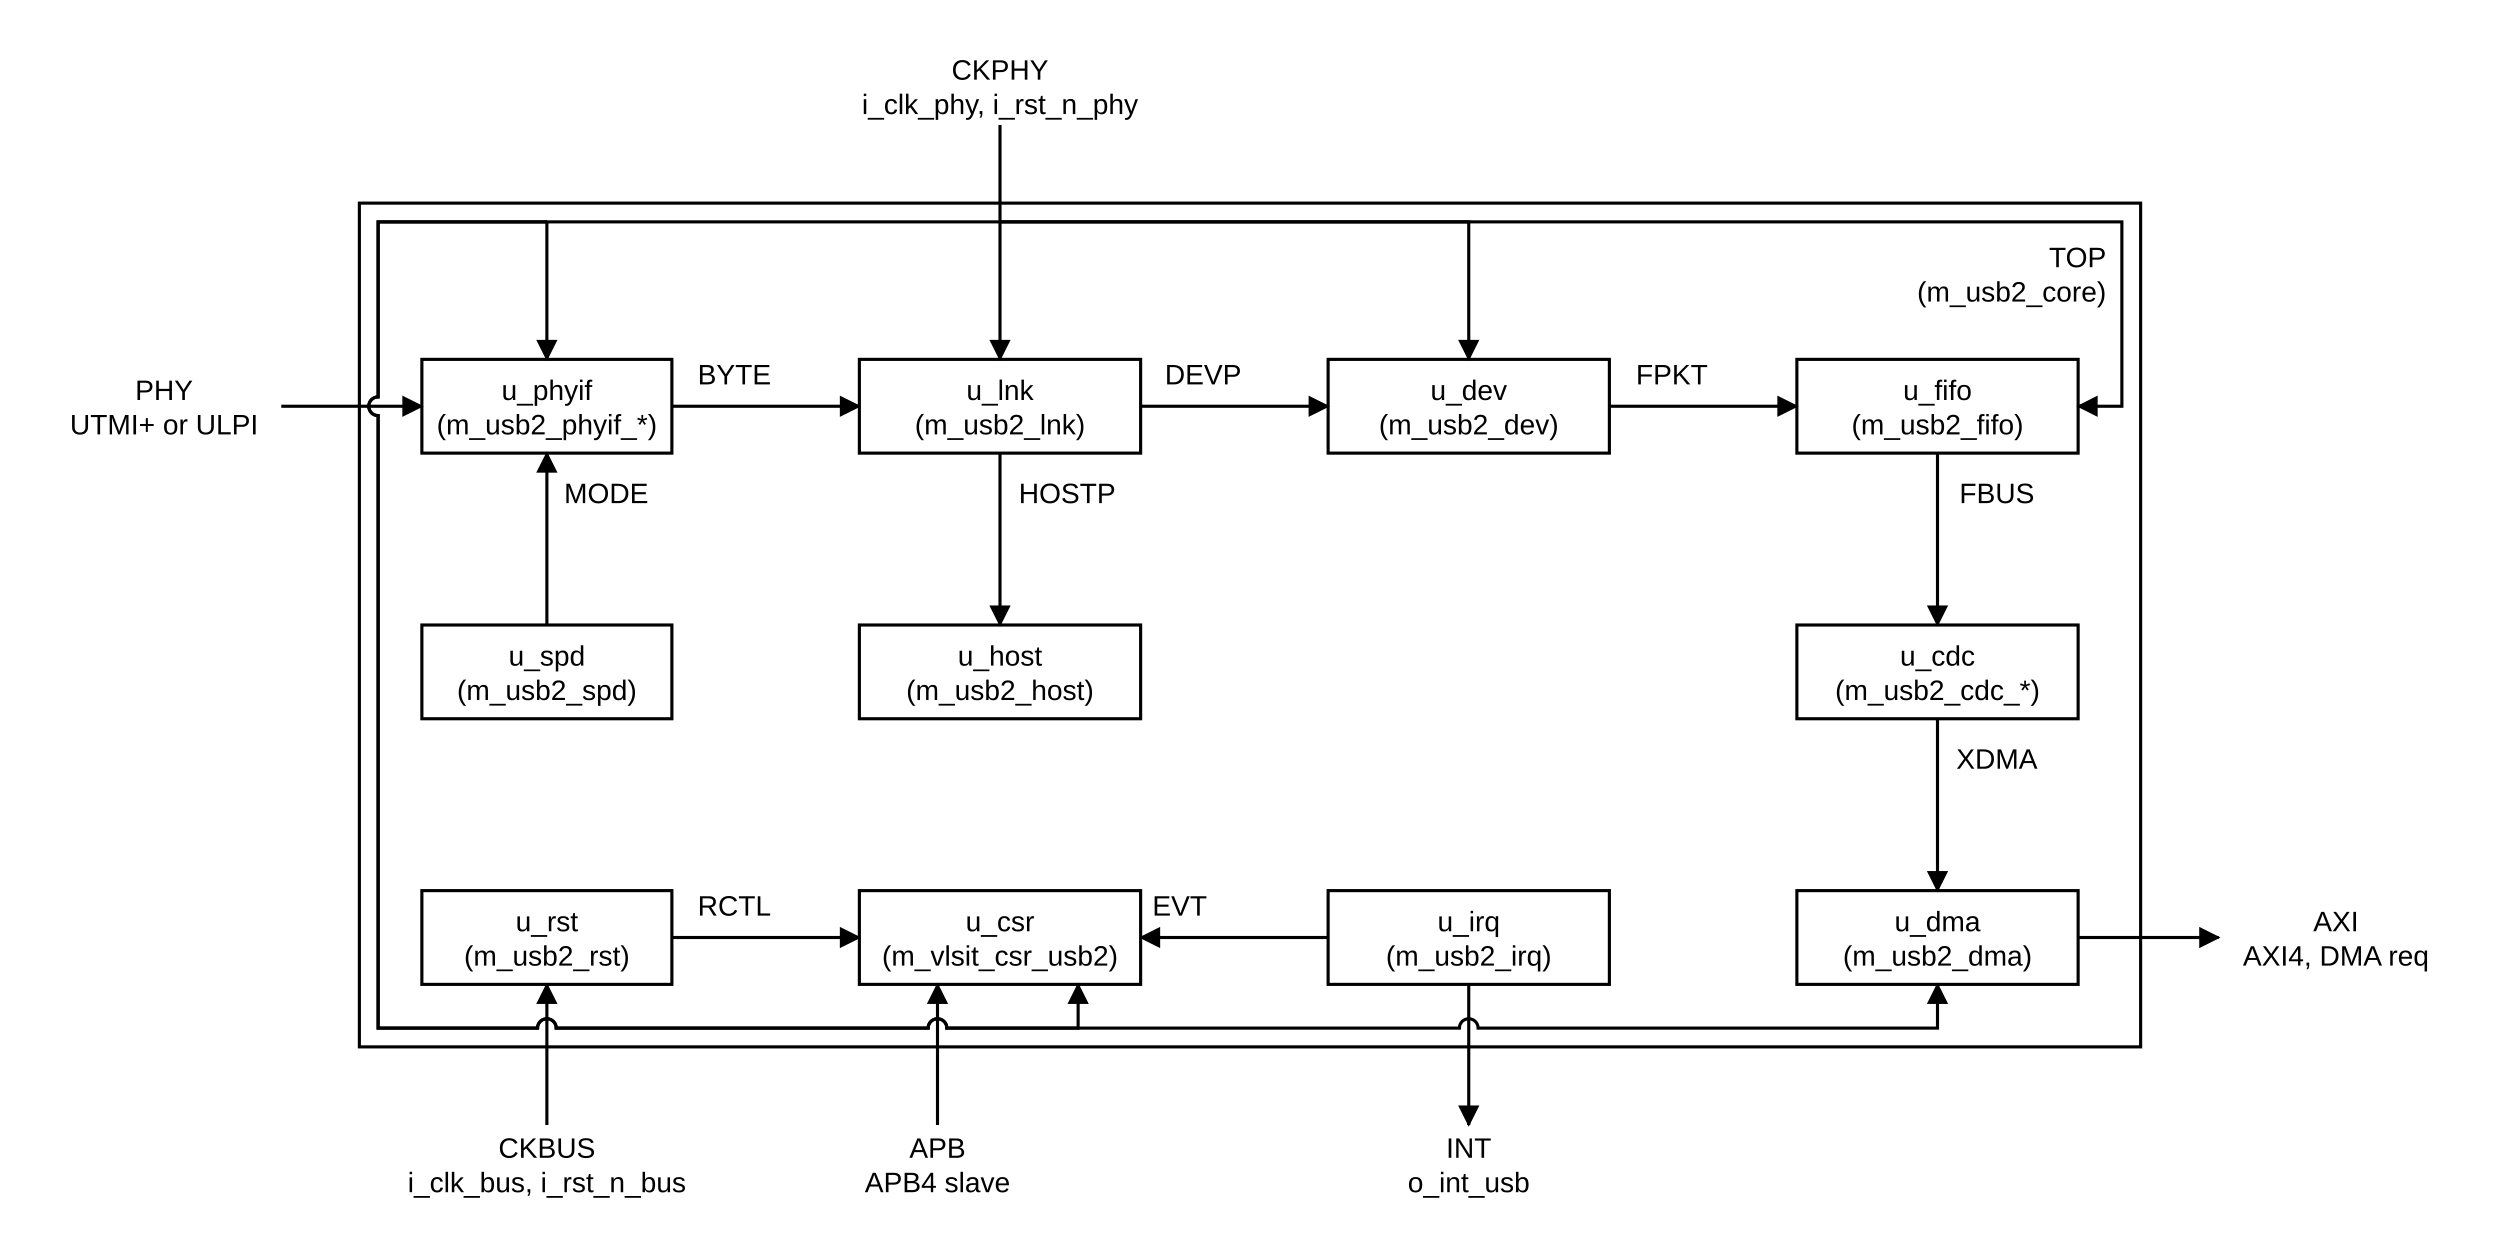
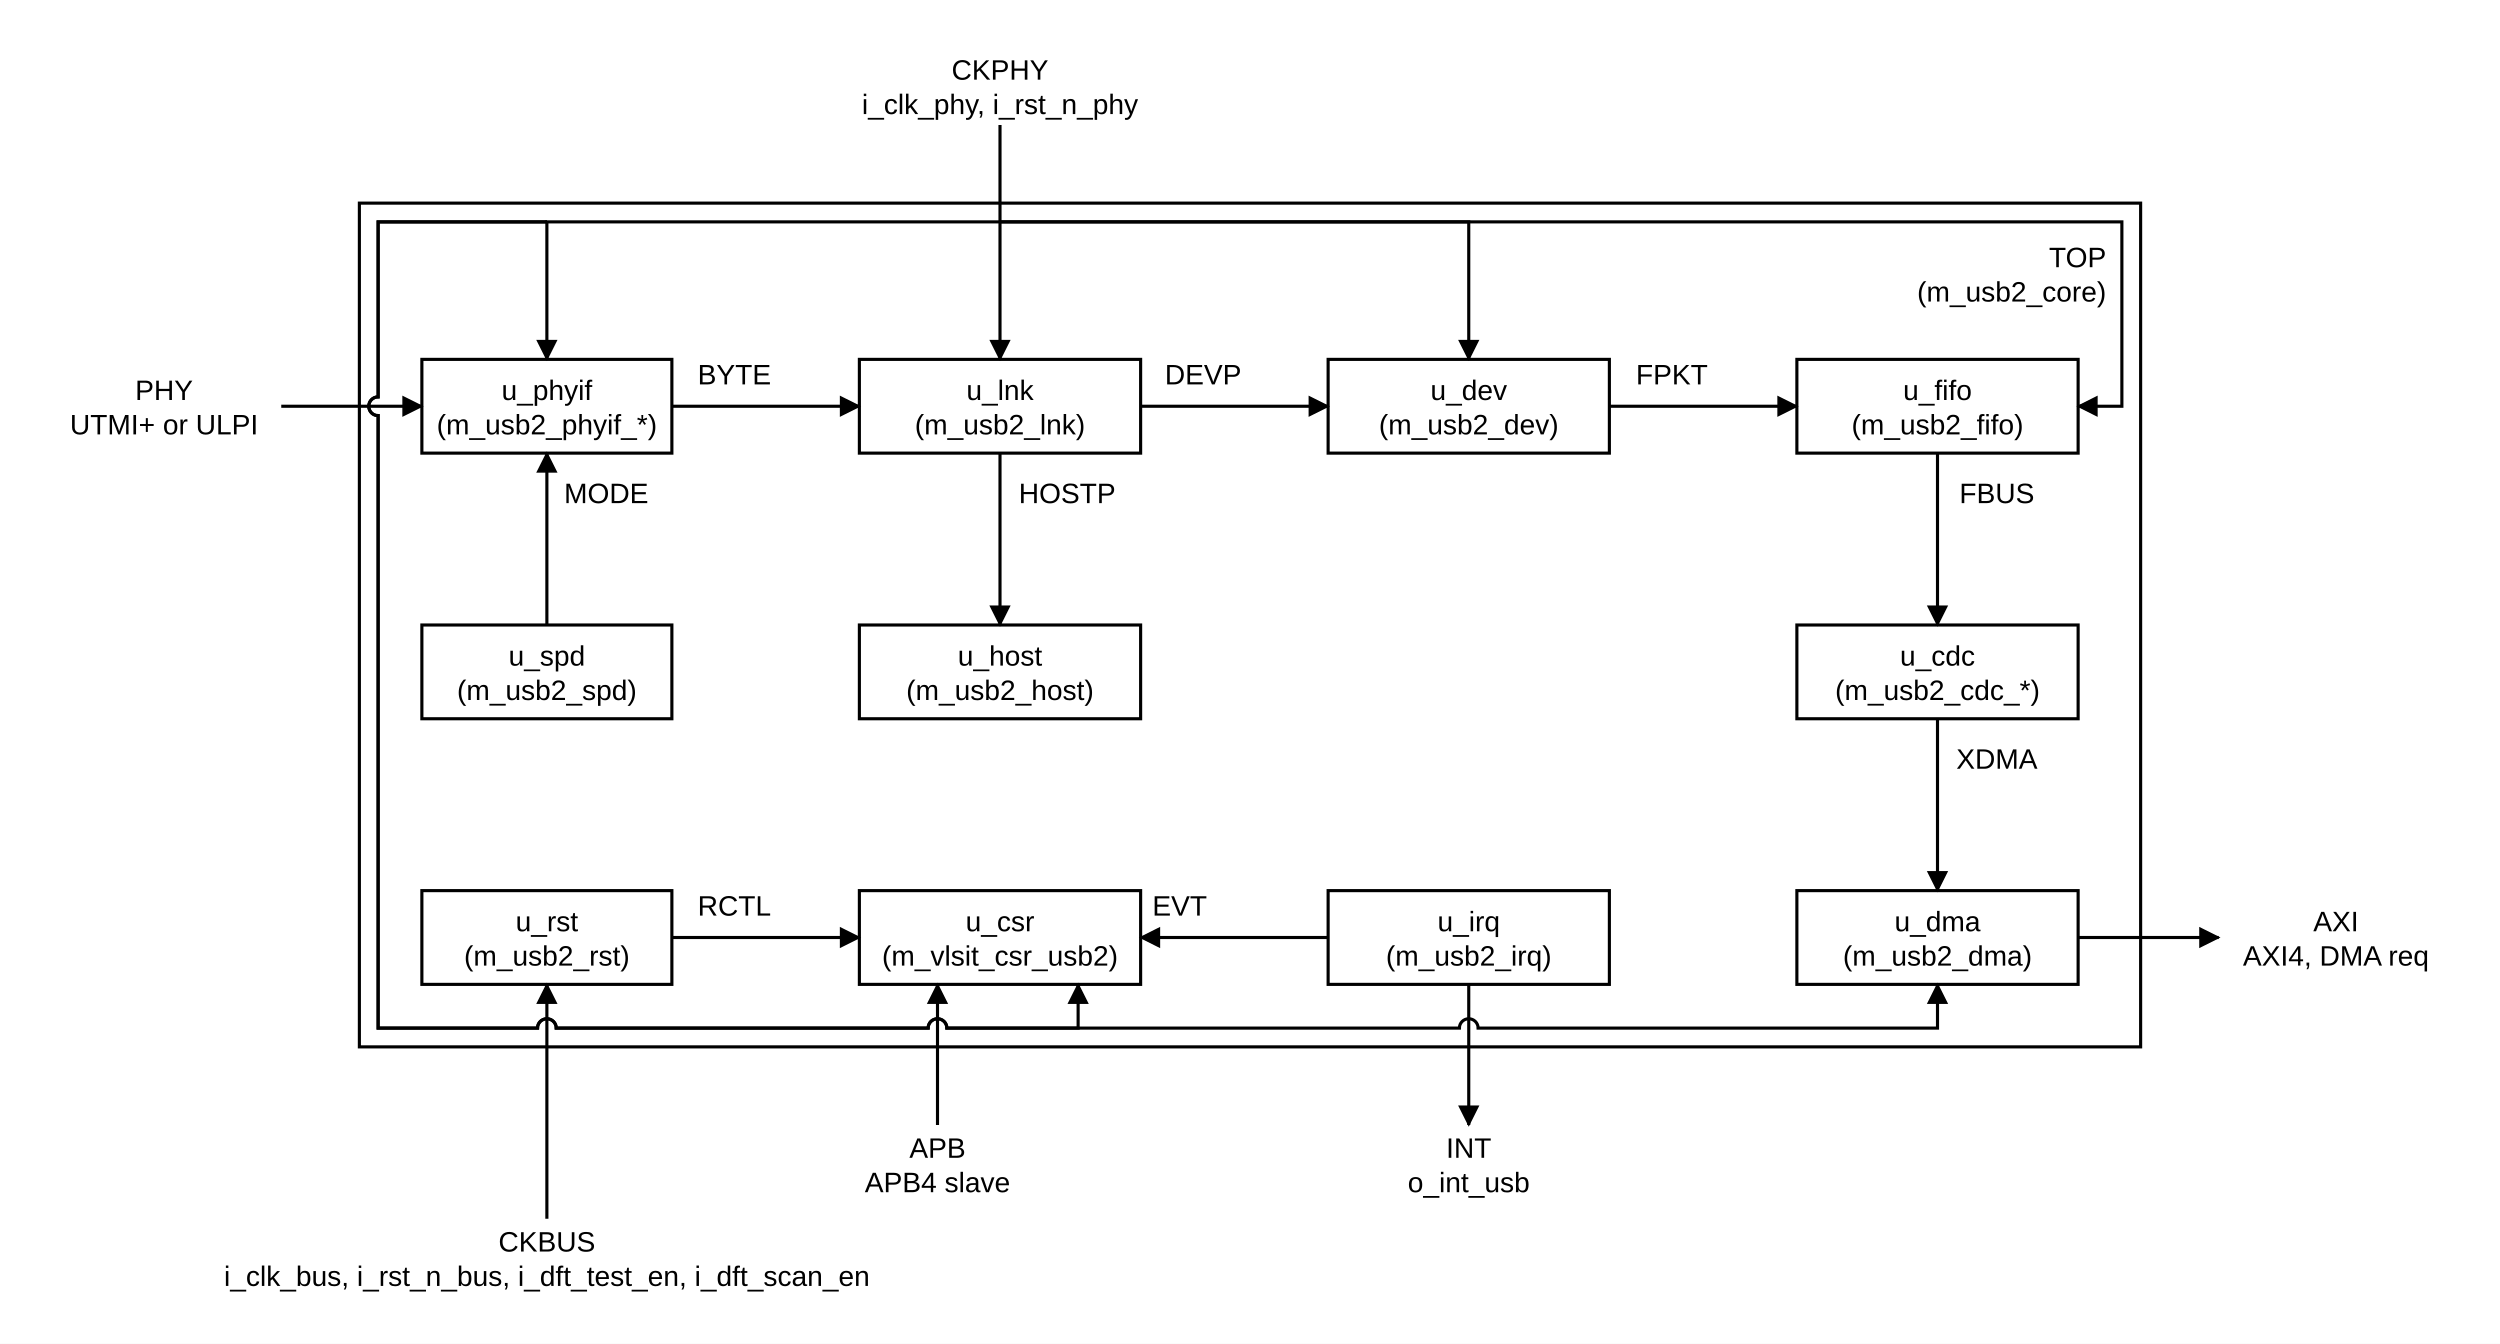
- <svg xmlns="http://www.w3.org/2000/svg" width="1600" height="800" viewBox="350 280 1600 800" font-family="Arial, Helvetica, sans-serif" font-size="18">
-   <rect x="350" y="280" width="1600" height="800" fill="#FFFFFF" />
+ <svg xmlns="http://www.w3.org/2000/svg" width="1600" height="860" viewBox="350 280 1600 860" font-family="Arial, Helvetica, sans-serif" font-size="18">
+   <rect x="350" y="280" width="1600" height="860" fill="#FFFFFF" />
  <rect x="580" y="410" width="1140" height="540" fill="#FFFFFF" stroke="#000000" stroke-width="2" />
  <rect x="900" y="850" width="180" height="60" fill="#FFFFFF" stroke="#000000" stroke-width="2" />
  <text x="990" y="876" text-anchor="middle">u_csr</text>
  <text x="990" y="898" text-anchor="middle">(m_vlsit_csr_usb2)</text>
  <rect x="1200" y="850" width="180" height="60" fill="#FFFFFF" stroke="#000000" stroke-width="2" />
  <text x="1290" y="876" text-anchor="middle">u_irq</text>
  <text x="1290" y="898" text-anchor="middle">(m_usb2_irq)</text>
  <rect x="1500" y="850" width="180" height="60" fill="#FFFFFF" stroke="#000000" stroke-width="2" />
  <text x="1590" y="876" text-anchor="middle">u_dma</text>
  <text x="1590" y="898" text-anchor="middle">(m_usb2_dma)</text>
  <rect x="620" y="510" width="160" height="60" fill="#FFFFFF" stroke="#000000" stroke-width="2" />
  <text x="700" y="536" text-anchor="middle">u_phyif</text>
  <text x="700" y="558" text-anchor="middle">(m_usb2_phyif_*)</text>
  <rect x="900" y="510" width="180" height="60" fill="#FFFFFF" stroke="#000000" stroke-width="2" />
  <text x="990" y="536" text-anchor="middle">u_lnk</text>
  <text x="990" y="558" text-anchor="middle">(m_usb2_lnk)</text>
  <rect x="1200" y="510" width="180" height="60" fill="#FFFFFF" stroke="#000000" stroke-width="2" />
  <text x="1290" y="536" text-anchor="middle">u_dev</text>
  <text x="1290" y="558" text-anchor="middle">(m_usb2_dev)</text>
  <rect x="1500" y="510" width="180" height="60" fill="#FFFFFF" stroke="#000000" stroke-width="2" />
  <text x="1590" y="536" text-anchor="middle">u_fifo</text>
  <text x="1590" y="558" text-anchor="middle">(m_usb2_fifo)</text>
  <rect x="620" y="680" width="160" height="60" fill="#FFFFFF" stroke="#000000" stroke-width="2" />
  <text x="700" y="706" text-anchor="middle">u_spd</text>
  <text x="700" y="728" text-anchor="middle">(m_usb2_spd)</text>
  <rect x="900" y="680" width="180" height="60" fill="#FFFFFF" stroke="#000000" stroke-width="2" />
  <text x="990" y="706" text-anchor="middle">u_host</text>
  <text x="990" y="728" text-anchor="middle">(m_usb2_host)</text>
  <rect x="1500" y="680" width="180" height="60" fill="#FFFFFF" stroke="#000000" stroke-width="2" />
  <text x="1590" y="706" text-anchor="middle">u_cdc</text>
  <text x="1590" y="728" text-anchor="middle">(m_usb2_cdc_*)</text>
  <rect x="620" y="850" width="160" height="60" fill="#FFFFFF" stroke="#000000" stroke-width="2" />
  <text x="700" y="876" text-anchor="middle">u_rst</text>
  <text x="700" y="898" text-anchor="middle">(m_usb2_rst)</text>
  <text x="950" y="1021" text-anchor="middle">APB</text>
  <text x="950" y="1043" text-anchor="middle">APB4 slave</text>
  <text x="1845" y="876" text-anchor="middle">AXI</text>
  <text x="1845" y="898" text-anchor="middle">AXI4, DMA req</text>
  <text x="1290" y="1021" text-anchor="middle">INT</text>
  <text x="1290" y="1043" text-anchor="middle">o_int_usb</text>
  <text x="990" y="331" text-anchor="middle">CKPHY</text>
  <text x="990" y="353" text-anchor="middle">i_clk_phy, i_rst_n_phy</text>
  <text x="455" y="536" text-anchor="middle">PHY</text>
  <text x="455" y="558" text-anchor="middle">UTMI+ or ULPI</text>
-   <text x="700" y="1021" text-anchor="middle">CKBUS</text>
-   <text x="700" y="1043" text-anchor="middle">i_clk_bus, i_rst_n_bus</text>
+   <text x="700" y="1081" text-anchor="middle">CKBUS</text>
+   <text x="700" y="1103" text-anchor="middle">i_clk_bus, i_rst_n_bus, i_dft_test_en, i_dft_scan_en</text>
  <text x="1698" y="451" text-anchor="end">TOP</text>
  <text x="1698" y="473" text-anchor="end">(m_usb2_core)</text>
  <text x="820" y="526" text-anchor="middle">BYTE</text>
  <text x="1120" y="526" text-anchor="middle">DEVP</text>
  <text x="1420" y="526" text-anchor="middle">FPKT</text>
  <text x="1033" y="602" text-anchor="middle">HOSTP</text>
  <text x="738" y="602" text-anchor="middle">MODE</text>
  <text x="1628" y="602" text-anchor="middle">FBUS</text>
  <text x="1628" y="772" text-anchor="middle">XDMA</text>
  <text x="820" y="866" text-anchor="middle">RCTL</text>
  <text x="1105" y="866" text-anchor="middle">EVT</text>
  <path d="M 950 1000 L 950 910" fill="none" stroke="#000000" stroke-width="2.0" />
  <polygon points="950,910 956,922 944,922" fill="#000000" stroke="#000000" stroke-width="1" />
  <path d="M 1680 880 L 1770 880" fill="none" stroke="#000000" stroke-width="2.0" />
  <polygon points="1770,880 1758,886 1758,874" fill="#000000" stroke="#000000" stroke-width="1" />
  <path d="M 1290 910 L 1290 1000" fill="none" stroke="#000000" stroke-width="2.0" />
  <polygon points="1290,1000 1284,988 1296,988" fill="#000000" stroke="#000000" stroke-width="1" />
  <path d="M 990 360 L 990 510" fill="none" stroke="#000000" stroke-width="2.0" />
  <polygon points="990,510 984,498 996,498" fill="#000000" stroke="#000000" stroke-width="1" />
  <path d="M 530 540 L 620 540" fill="none" stroke="#000000" stroke-width="2.0" />
  <polygon points="620,540 608,546 608,534" fill="#000000" stroke="#000000" stroke-width="1" />
-   <path d="M 700 1000 L 700 910" fill="none" stroke="#000000" stroke-width="2.0" />
+   <path d="M 700 1060 L 700 910" fill="none" stroke="#000000" stroke-width="2.0" />
  <polygon points="700,910 706,922 694,922" fill="#000000" stroke="#000000" stroke-width="1" />
  <path d="M 990 422 L 700 422 L 700 510" fill="none" stroke="#000000" stroke-width="2.0" />
  <polygon points="700,510 694,498 706,498" fill="#000000" stroke="#000000" stroke-width="1" />
  <path d="M 990 422 L 1290 422 L 1290 510" fill="none" stroke="#000000" stroke-width="2.0" />
  <polygon points="1290,510 1284,498 1296,498" fill="#000000" stroke="#000000" stroke-width="1" />
  <path d="M 990 422 L 1708 422 L 1708 540 L 1680 540" fill="none" stroke="#000000" stroke-width="2.0" />
  <polygon points="1680,540 1692,534 1692,546" fill="#000000" stroke="#000000" stroke-width="1" />
  <path d="M 700 422 L 592 422 L 592 534 A 6 6 0 0 0 592 546 L 592 938 L 694 938 A 6 6 0 0 1 706 938 L 944 938 A 6 6 0 0 1 956 938 L 1040 938 L 1040 910" fill="none" stroke="#000000" stroke-width="2.0" />
  <polygon points="1040,910 1046,922 1034,922" fill="#000000" stroke="#000000" stroke-width="1" />
  <path d="M 700 422 L 592 422 L 592 534 A 6 6 0 0 0 592 546 L 592 938 L 694 938 A 6 6 0 0 1 706 938 L 944 938 A 6 6 0 0 1 956 938 L 1284 938 A 6 6 0 0 1 1296 938 L 1590 938 L 1590 910" fill="none" stroke="#000000" stroke-width="2.0" />
  <polygon points="1590,910 1596,922 1584,922" fill="#000000" stroke="#000000" stroke-width="1" />
  <path d="M 780 540 L 900 540" fill="none" stroke="#000000" stroke-width="2.0" />
  <polygon points="900,540 888,546 888,534" fill="#000000" stroke="#000000" stroke-width="1" />
  <path d="M 1080 540 L 1200 540" fill="none" stroke="#000000" stroke-width="2.0" />
  <polygon points="1200,540 1188,546 1188,534" fill="#000000" stroke="#000000" stroke-width="1" />
  <path d="M 1380 540 L 1500 540" fill="none" stroke="#000000" stroke-width="2.0" />
  <polygon points="1500,540 1488,546 1488,534" fill="#000000" stroke="#000000" stroke-width="1" />
  <path d="M 990 570 L 990 680" fill="none" stroke="#000000" stroke-width="2.0" />
  <polygon points="990,680 984,668 996,668" fill="#000000" stroke="#000000" stroke-width="1" />
  <path d="M 700 680 L 700 570" fill="none" stroke="#000000" stroke-width="2.0" />
  <polygon points="700,570 706,582 694,582" fill="#000000" stroke="#000000" stroke-width="1" />
  <path d="M 1590 570 L 1590 680" fill="none" stroke="#000000" stroke-width="2.0" />
  <polygon points="1590,680 1584,668 1596,668" fill="#000000" stroke="#000000" stroke-width="1" />
  <path d="M 1590 740 L 1590 850" fill="none" stroke="#000000" stroke-width="2.0" />
  <polygon points="1590,850 1584,838 1596,838" fill="#000000" stroke="#000000" stroke-width="1" />
  <path d="M 780 880 L 900 880" fill="none" stroke="#000000" stroke-width="2.0" />
  <polygon points="900,880 888,886 888,874" fill="#000000" stroke="#000000" stroke-width="1" />
  <path d="M 1200 880 L 1080 880" fill="none" stroke="#000000" stroke-width="2.0" />
  <polygon points="1080,880 1092,874 1092,886" fill="#000000" stroke="#000000" stroke-width="1" />
</svg>
